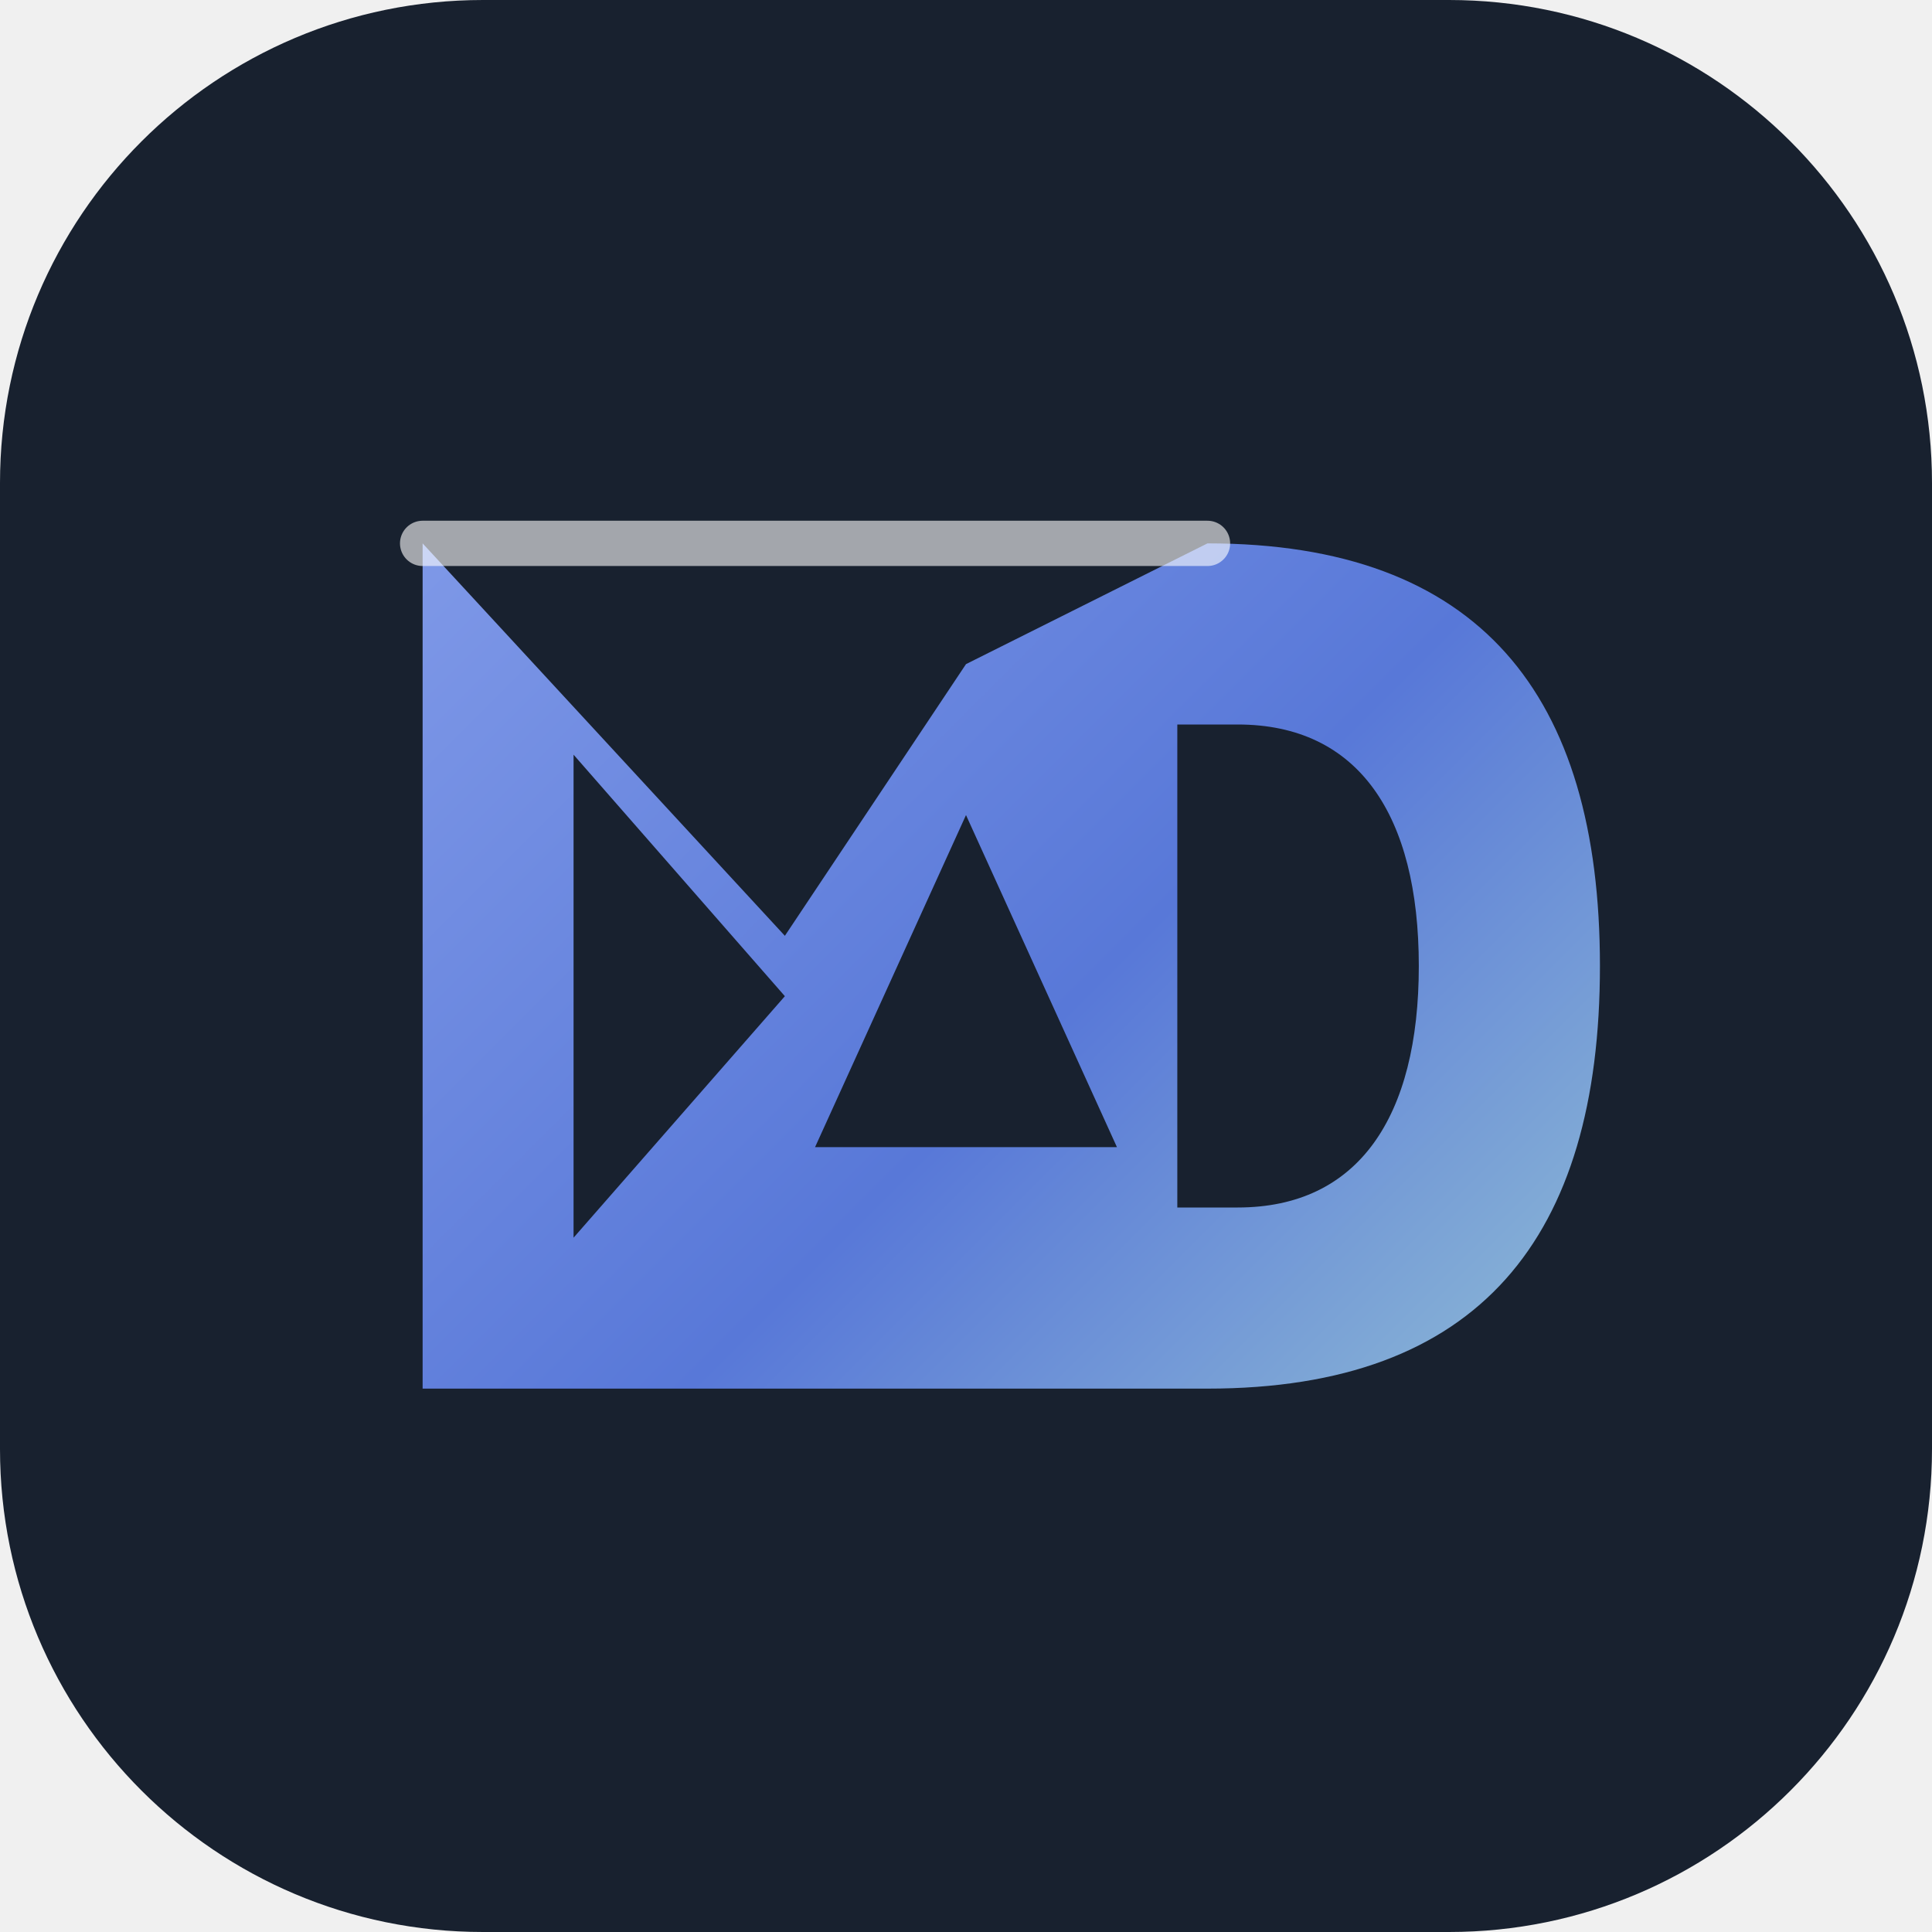
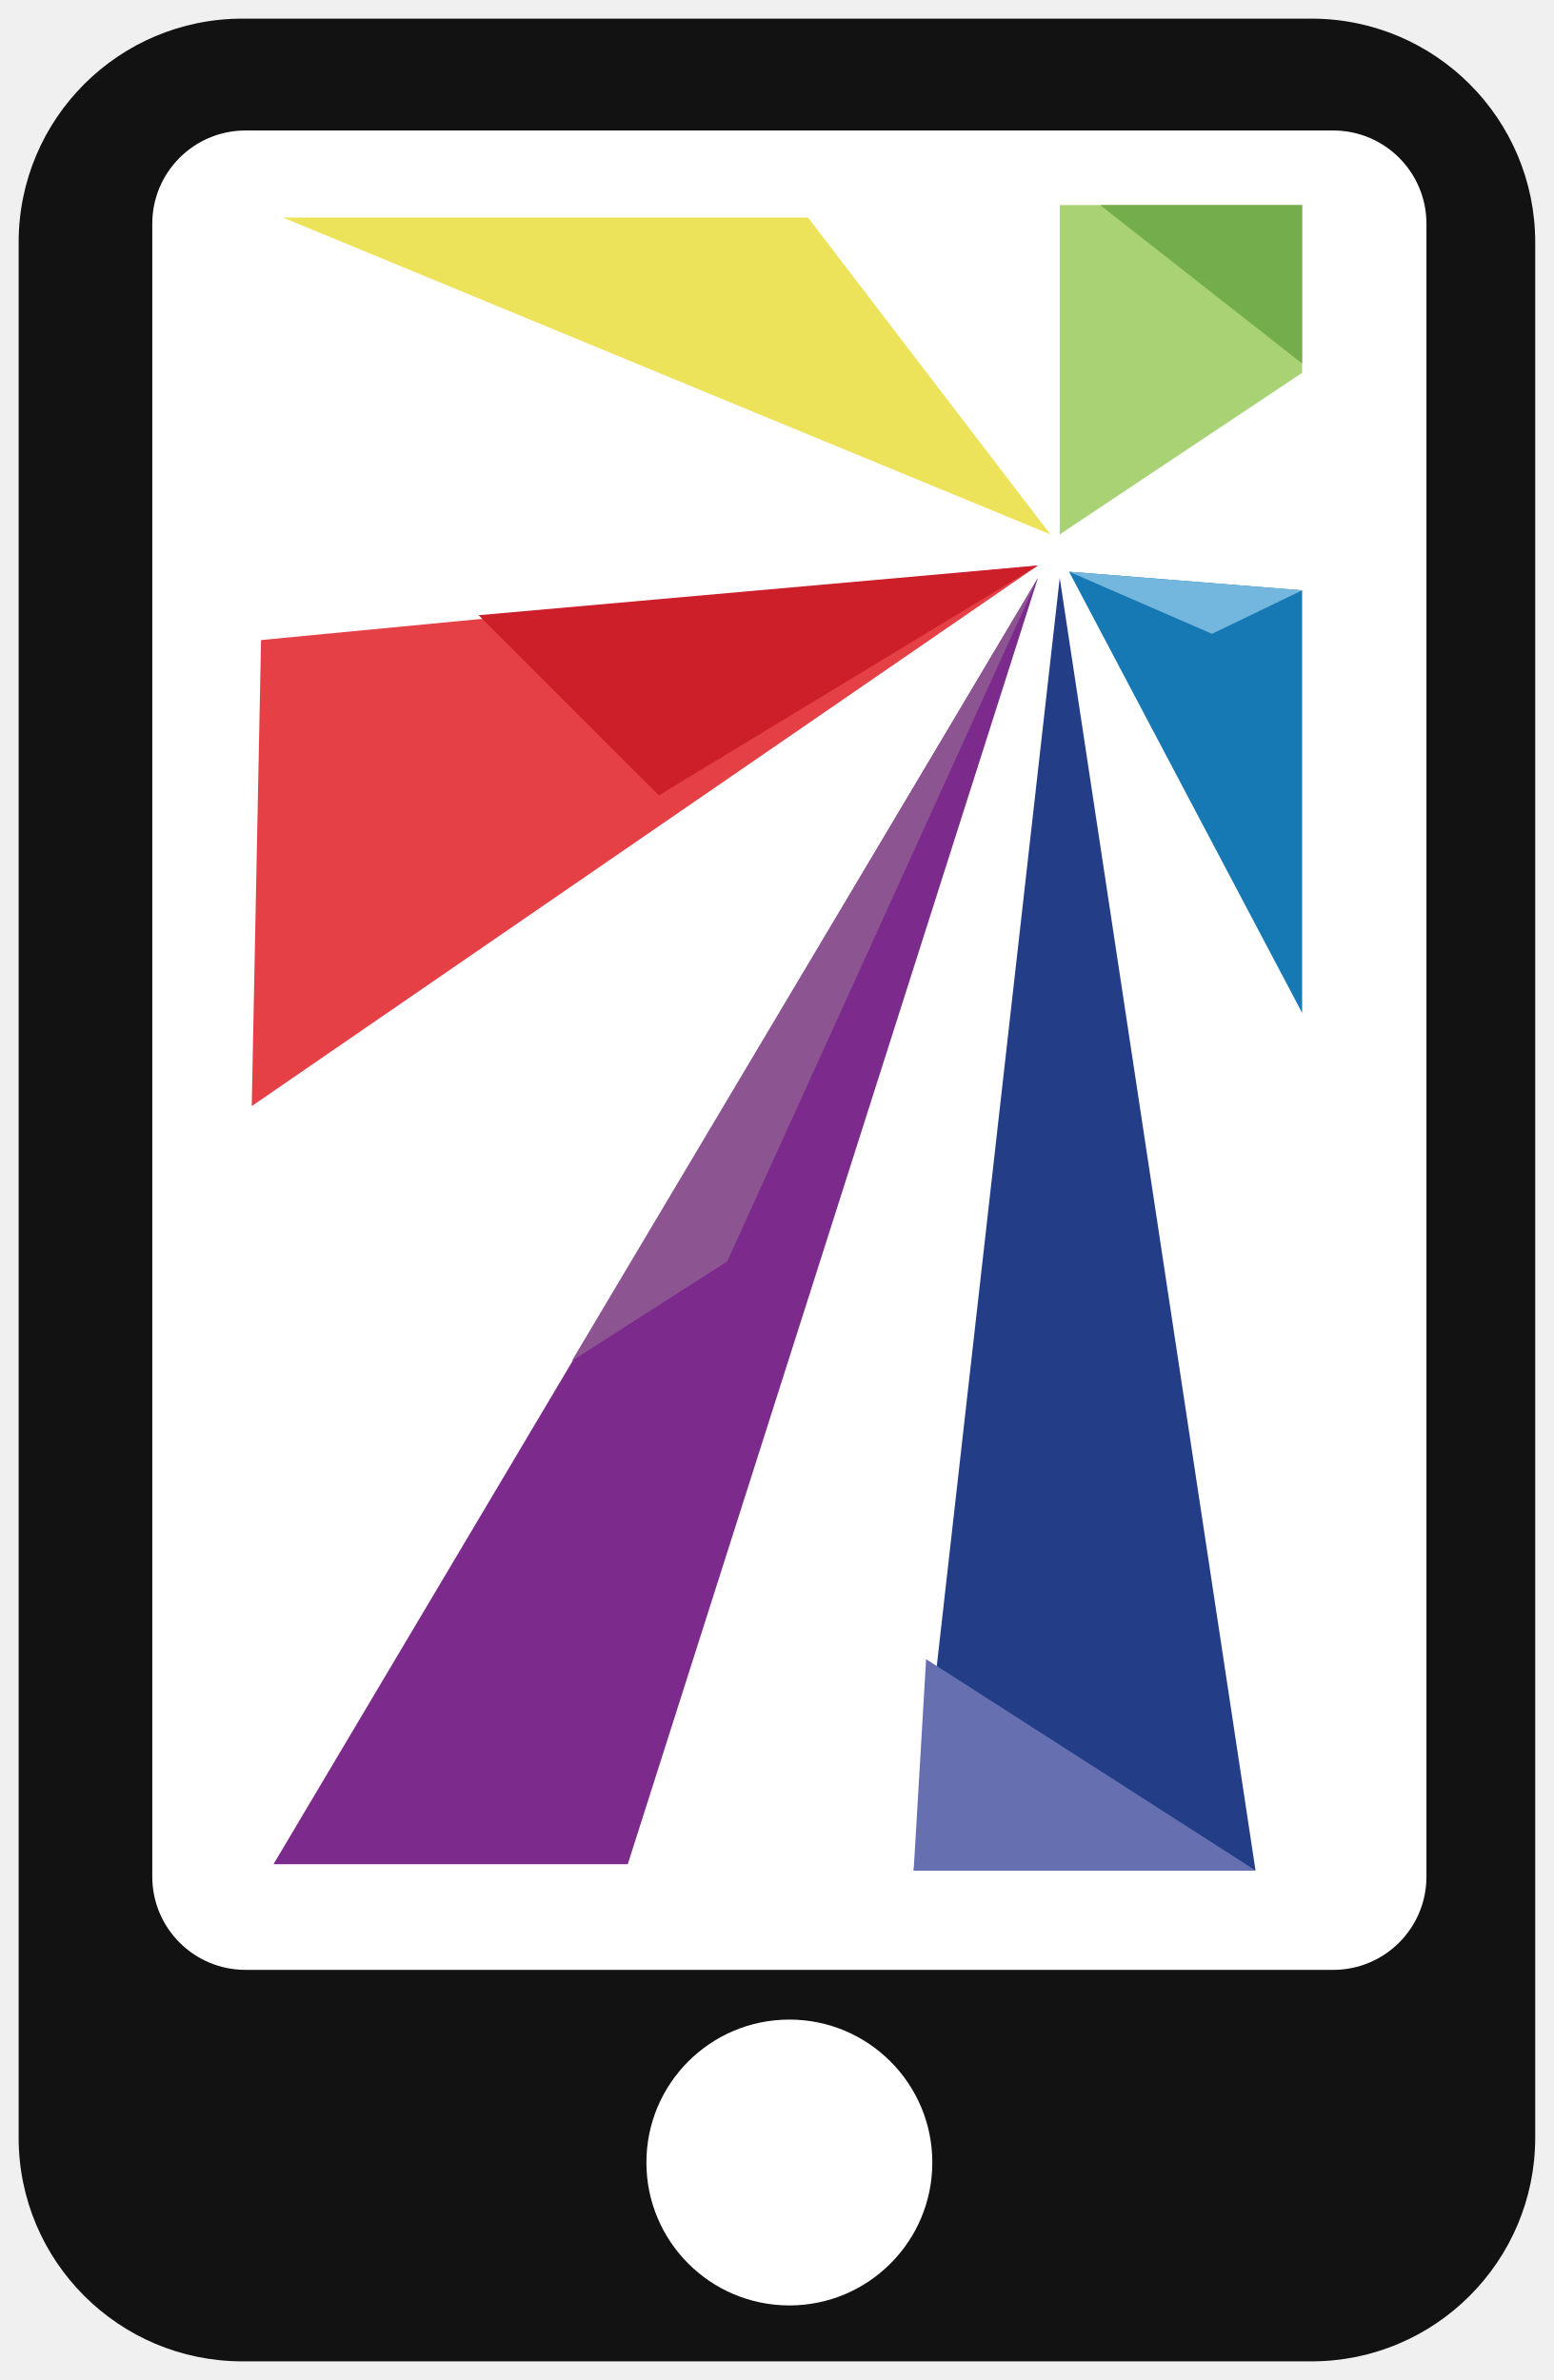
- <svg xmlns="http://www.w3.org/2000/svg" viewBox="0 0 64 64" fill="none">
-   <defs>
-     <linearGradient id="g" x1="8" y1="8" x2="56" y2="56" gradientUnits="userSpaceOnUse">
-       <stop offset="0%" stop-color="#8FA6EE" />
-       <stop offset="55%" stop-color="#5878D8" />
-       <stop offset="100%" stop-color="#A6D8D4" />
-     </linearGradient>
-   </defs>
-   <rect width="64" height="64" rx="16" fill="#18212F" />
-   <path d="M 14 46 L 14 18 L 26 31 L 32 22 L 40 18 C 49 18 53 23 53 32 C 53 41 49 46 40 46 L 14 46 Z" fill="url(#g)" />
-   <path d="M 19 41 L 19 25 L 26 33 L 19 41 Z" fill="#18212F" />
-   <polygon points="32,27 27,38 37,38" fill="#18212F" />
-   <path d="M 39 24 L 41 24 C 45 24 47 27 47 32 C 47 37 45 40 41 40 L 39 40 Z" fill="#18212F" />
-   <path d="M 14 18 L 40 18" stroke="#FFFFFF" stroke-width="1.5" stroke-linecap="round" opacity="0.6" />
+ <svg xmlns="http://www.w3.org/2000/svg" viewBox="84 46 500 766" fill="none" role="img" aria-label="MAD Club logo">
+   <rect x="90" y="52" width="488" height="754" rx="72" fill="#121212" />
+   <rect x="133" y="88" width="410" height="592" rx="30" fill="#FFFFFF" />
+   <circle cx="338" cy="742" r="46" fill="#FFFFFF" />
+   <g>
+     <polygon points="175,116 344,116 422,218" fill="#EDE35A" />
+     <polygon points="175,116 422,218 318,175" fill="#DCCF3E" />
+     <polygon points="425,112 503,112 503,166 425,218" fill="#A9D274" />
+     <polygon points="438,112 503,112 503,163" fill="#74AE4C" />
+     <polygon points="428,230 503,236 503,372" fill="#1679B4" />
+     <polygon points="428,230 503,236 474,250" fill="#73B7DE" />
+     <polygon points="168,252 418,228 165,402" fill="#E64047" />
+     <polygon points="238,244 418,228 296,302" fill="#CC1F2A" />
+     <polygon points="418,232 172,646 286,646" fill="#7C2A8C" />
+     <polygon points="418,232 268,484 318,452" fill="#8C5592" />
+     <polygon points="425,232 378,648 488,648" fill="#233D86" />
+     <polygon points="382,580 378,648 488,648" fill="#6670B1" />
+   </g>
</svg>
